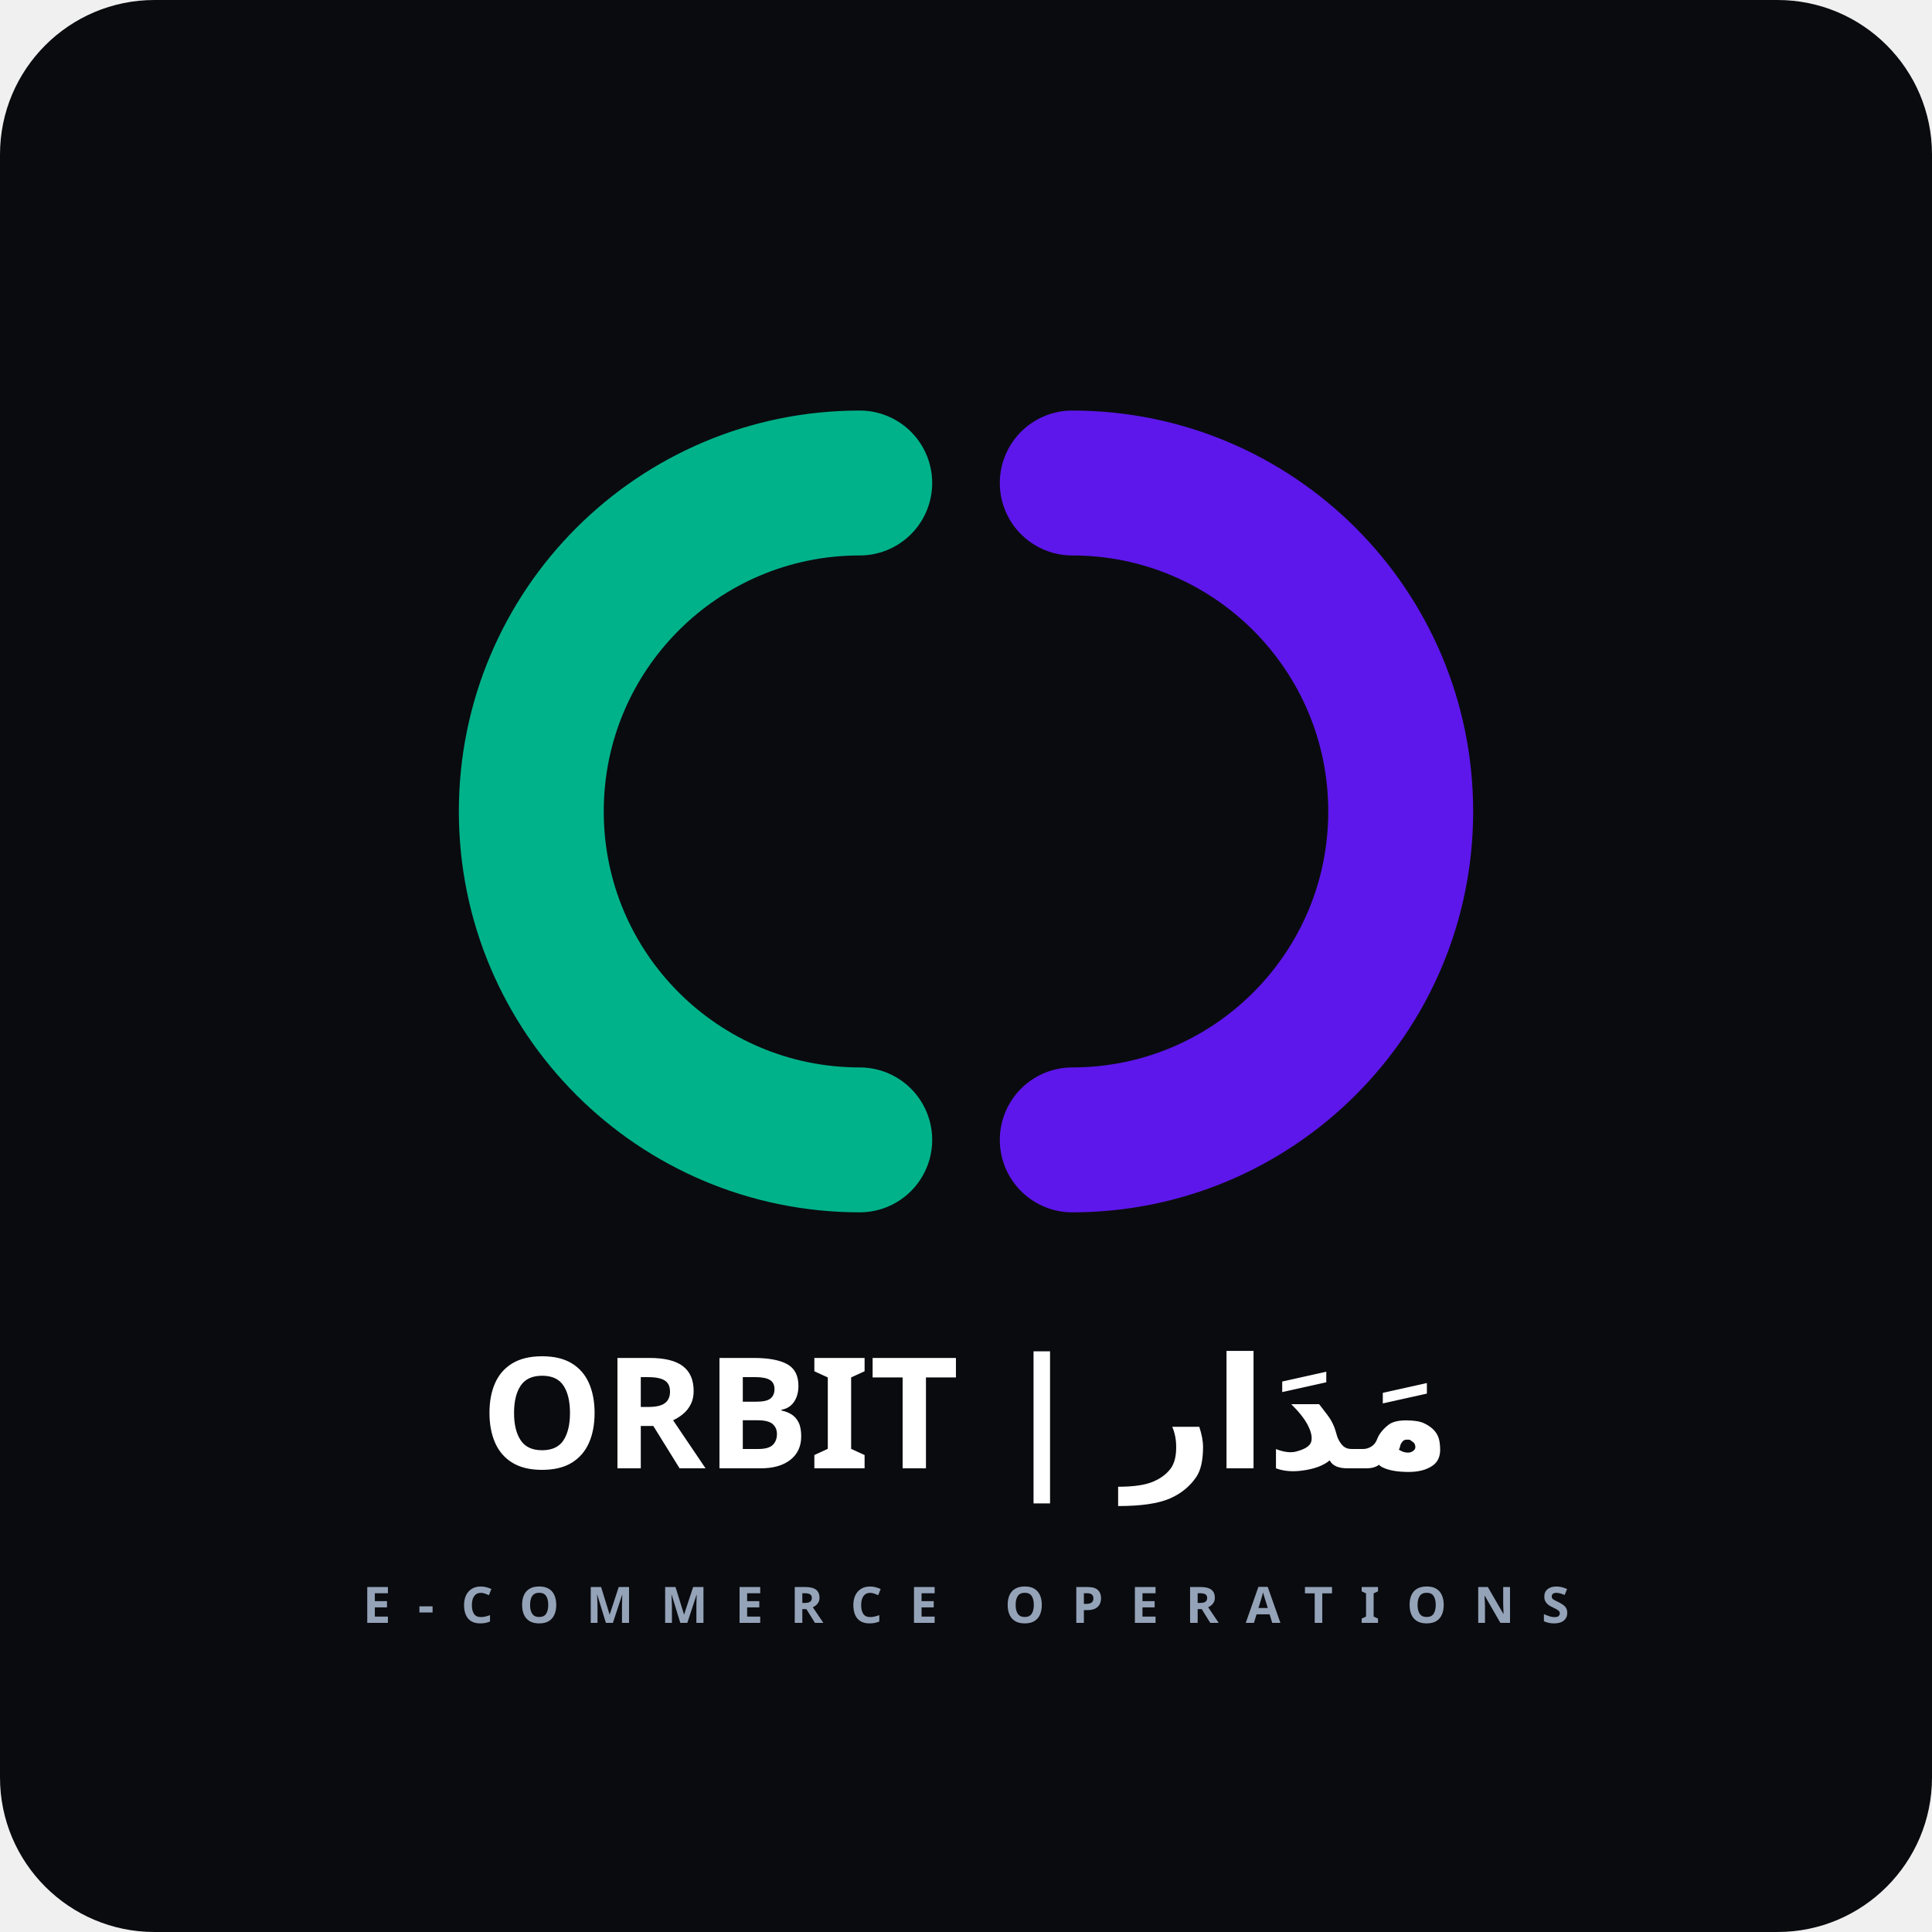
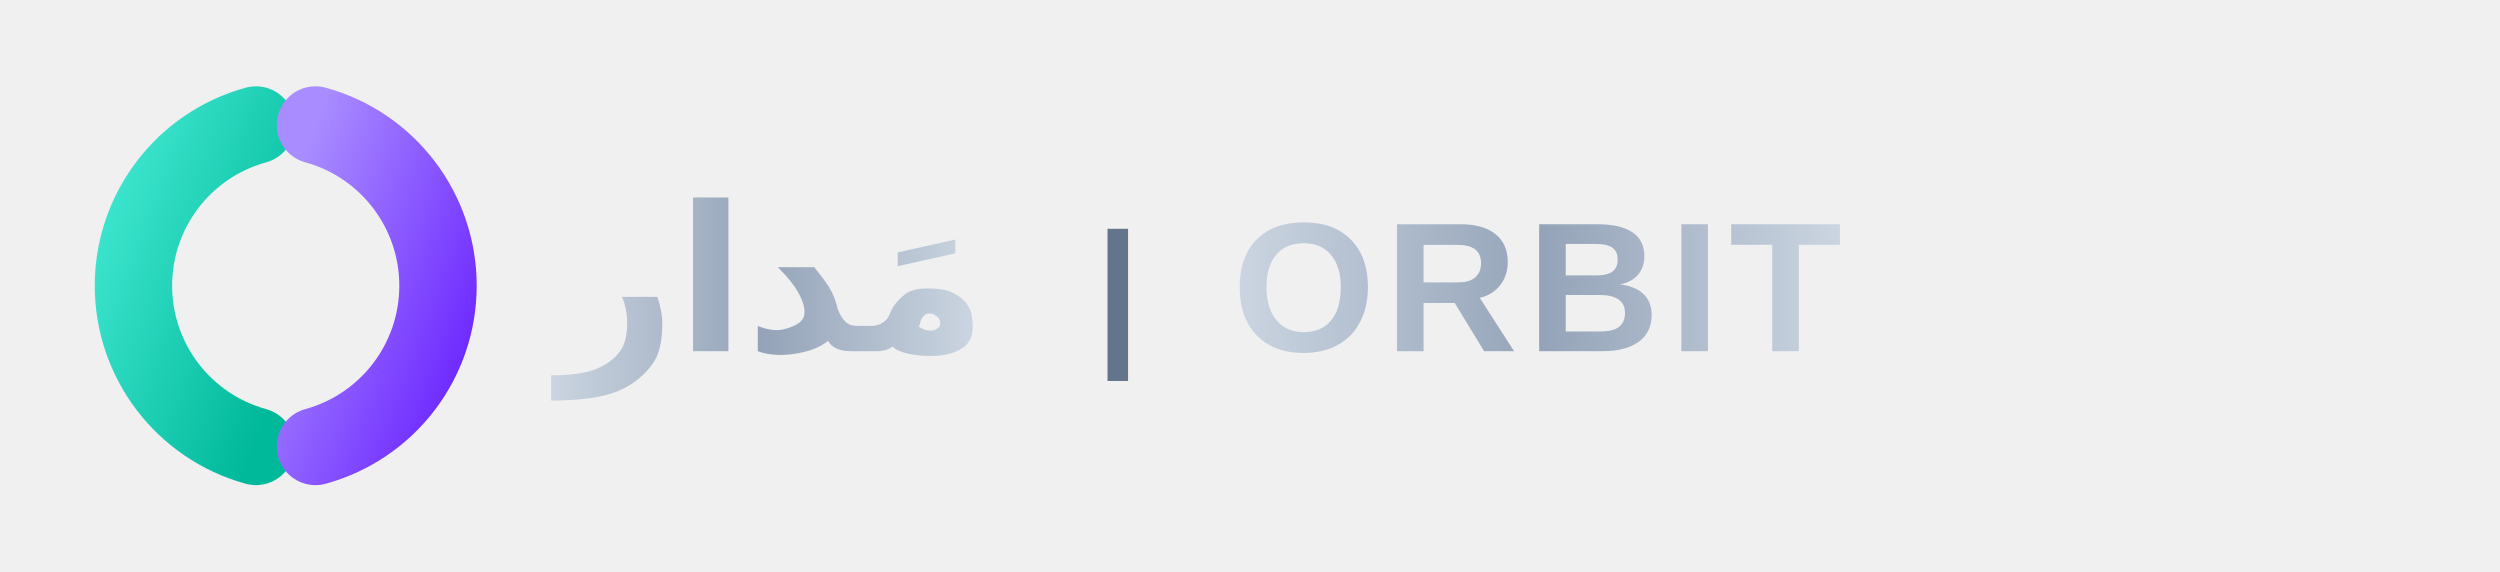
- <svg xmlns="http://www.w3.org/2000/svg" width="1000" height="1000" viewBox="0 0 1000 1000">
-   <rect width="1000" height="1000" fill="#0a0b0f" rx="80" ry="80" />
-   <g transform="translate(500, 420)">
-     <path d="M -55, -170 A 170 170 0 0 0 -55, 170" fill="none" stroke="#00b28a" stroke-width="75" stroke-linecap="round" />
-     <path d="M 55, -170 A 170 170 0 0 1 55, 170" fill="none" stroke="#5d17eb" stroke-width="75" stroke-linecap="round" />
+ <svg xmlns="http://www.w3.org/2000/svg" width="420" height="96" viewBox="0 0 420 96" role="img" aria-labelledby="title desc">
+   <defs>
+     <linearGradient id="mint" x1="0" y1="0" x2="1" y2="1">
+       <stop stop-color="#3DE6CE" />
+       <stop offset="1" stop-color="#00B89A" />
+     </linearGradient>
+     <linearGradient id="violet" x1="0" y1="0" x2="1" y2="1">
+       <stop stop-color="#A98CFF" />
+       <stop offset="1" stop-color="#6D28FF" />
+     </linearGradient>
+     <linearGradient id="wordmark" x1="0" y1="0" x2="1" y2="0">
+       <stop stop-color="#CBD5E1" />
+       <stop offset=".5" stop-color="#94A3B8" />
+       <stop offset="1" stop-color="#CBD5E1" />
+     </linearGradient>
+   </defs>
+   <g transform="translate(48 48)" fill="none" stroke-width="13" stroke-linecap="round">
+     <path d="M-5-27A28 28 0 0 0-5 27" stroke="url(#mint)" />
+     <path d="M5-27A28 28 0 0 1 5 27" stroke="url(#violet)" />
  </g>
-   <g transform="translate(500, 760)">
-     <text text-anchor="middle" font-family="sans-serif" font-weight="900" font-size="80" fill="#FFFFFF">
-       ORBIT | مَدَار
-     </text>
-   </g>
-   <g transform="translate(500, 840)">
-     <text text-anchor="middle" font-family="sans-serif" font-weight="600" font-size="26" letter-spacing="14" fill="#94a3b8">
-       E-COMMERCE OPERATIONS
-     </text>
-   </g>
+   <text x="94" y="59" fill="url(#wordmark)" font-family="Arial, Tahoma, sans-serif" font-size="34" font-weight="800">مَدار</text>
+   <text x="184" y="58" fill="#64748B" font-family="Arial, Tahoma, sans-serif" font-size="27" font-weight="600">|</text>
+   <text x="207" y="59" fill="url(#wordmark)" font-family="Arial, Tahoma, sans-serif" font-size="31" font-weight="800" letter-spacing="1.5">ORBIT</text>
</svg>
